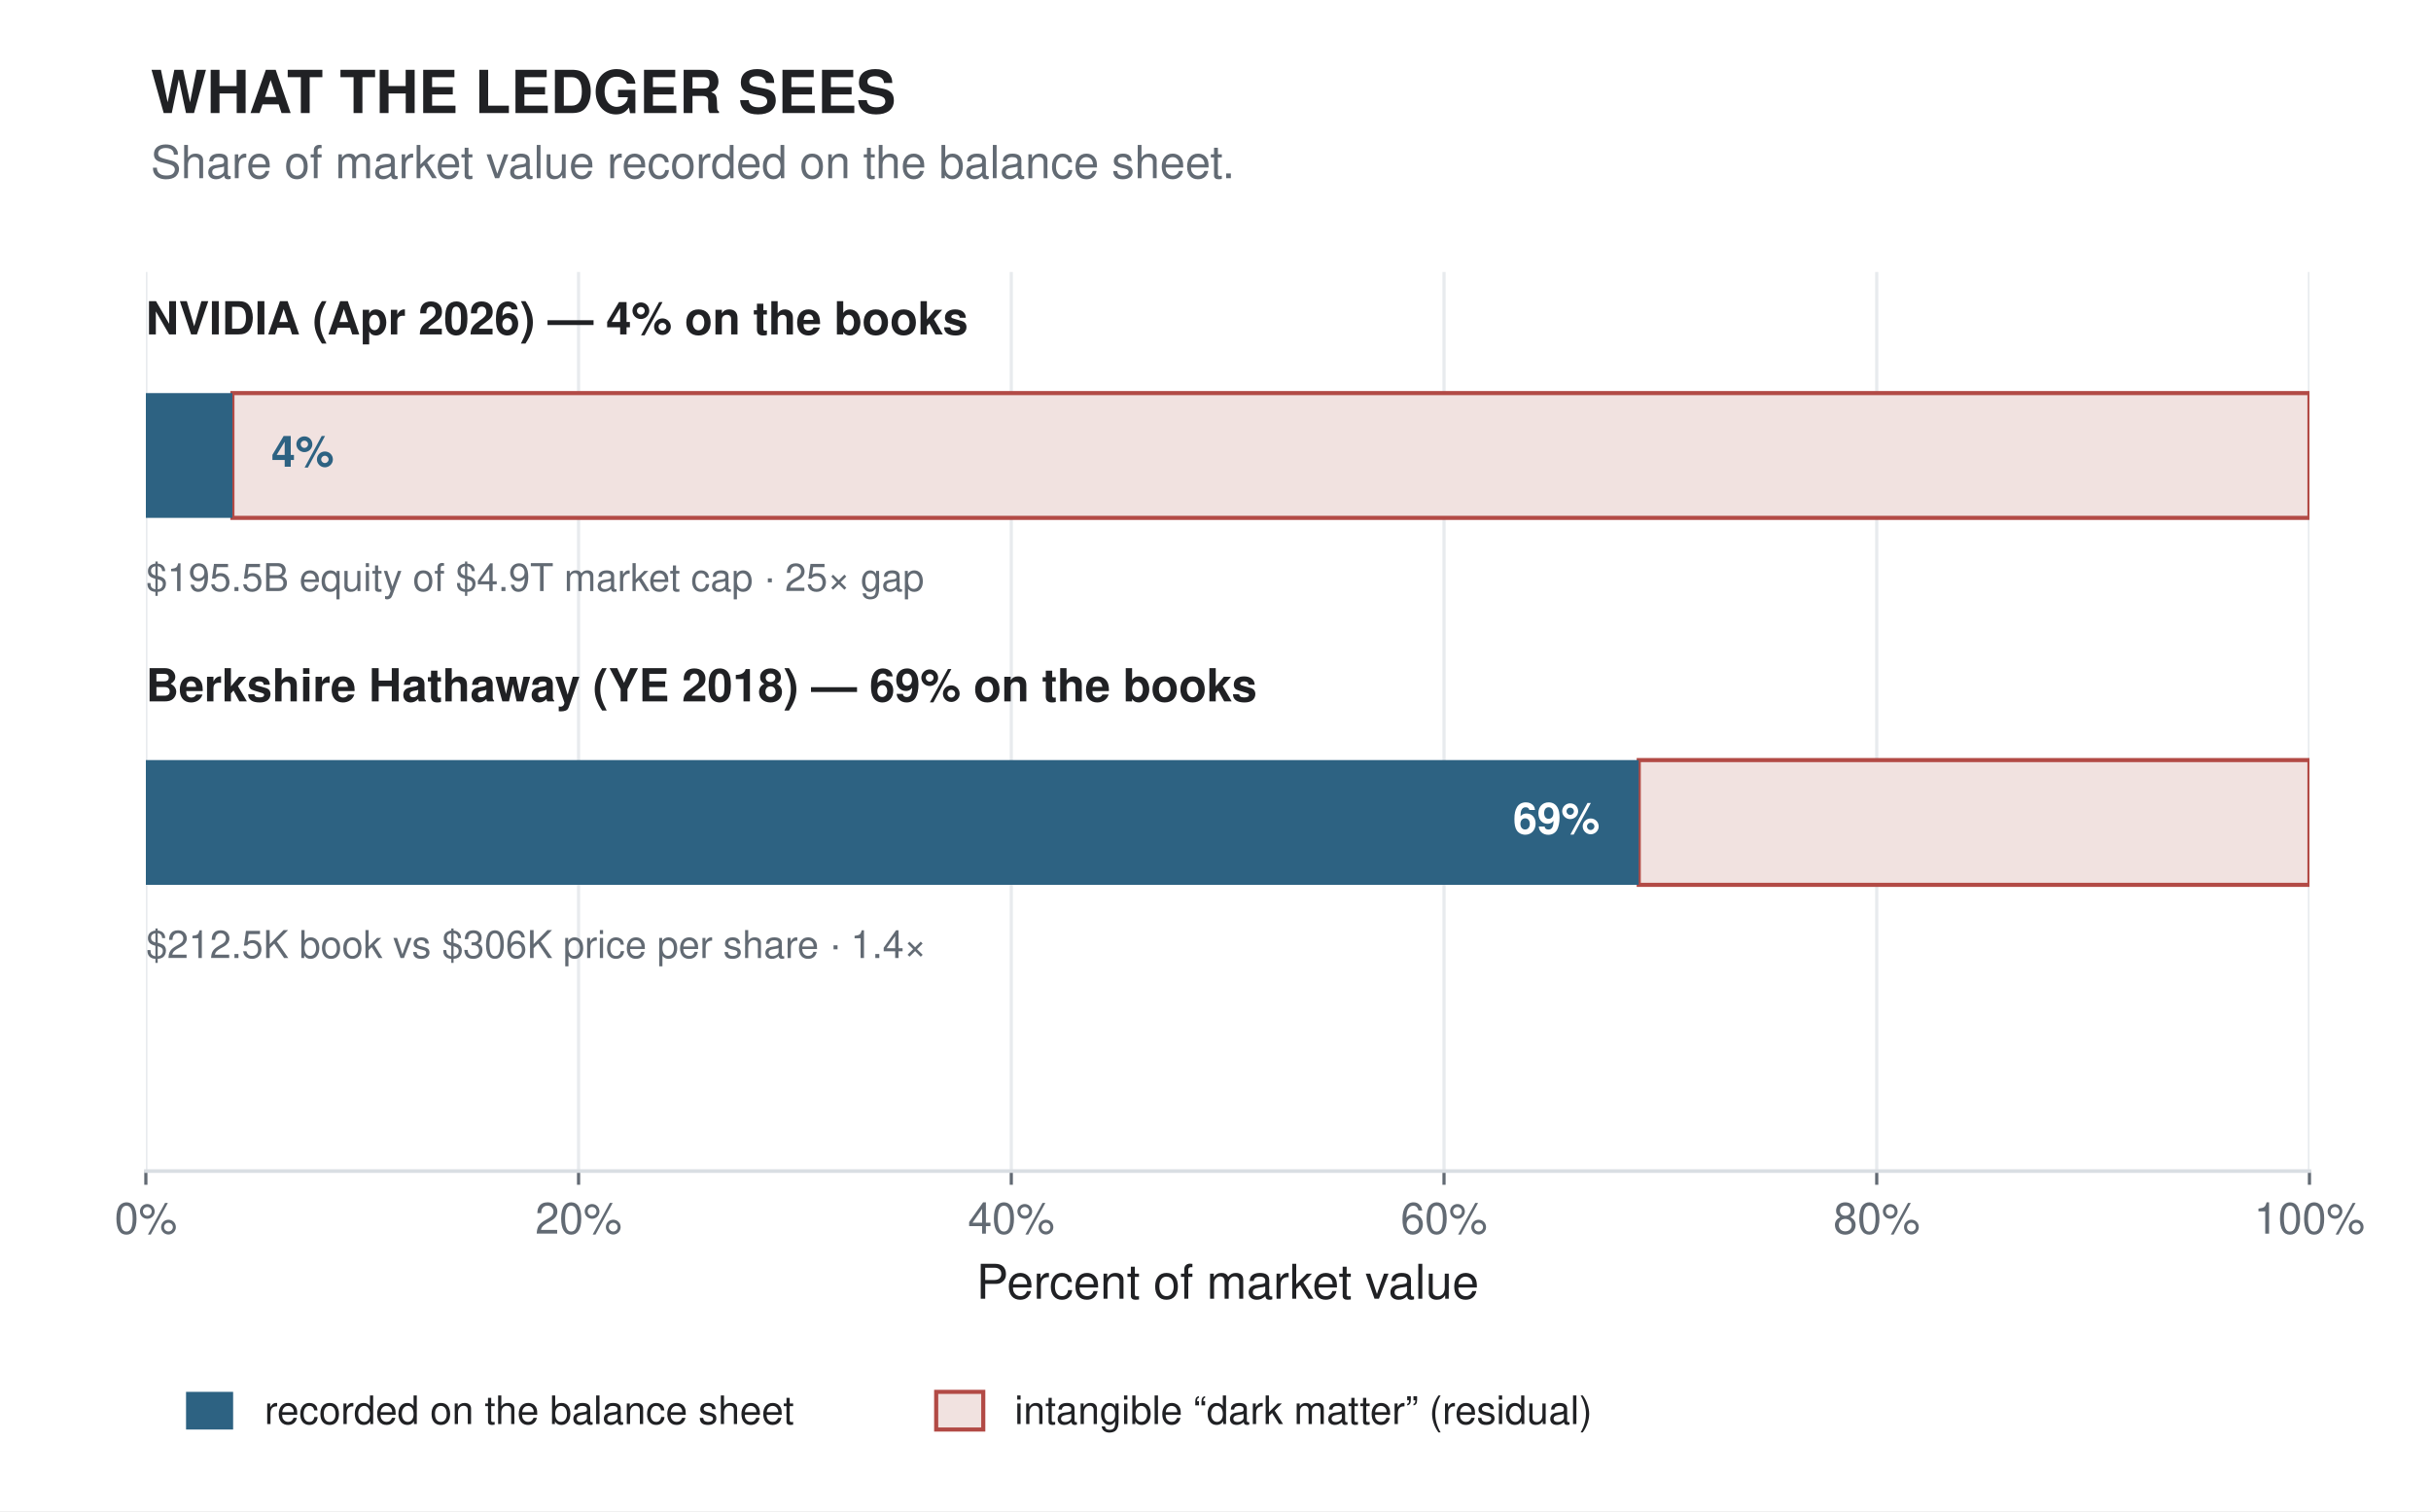
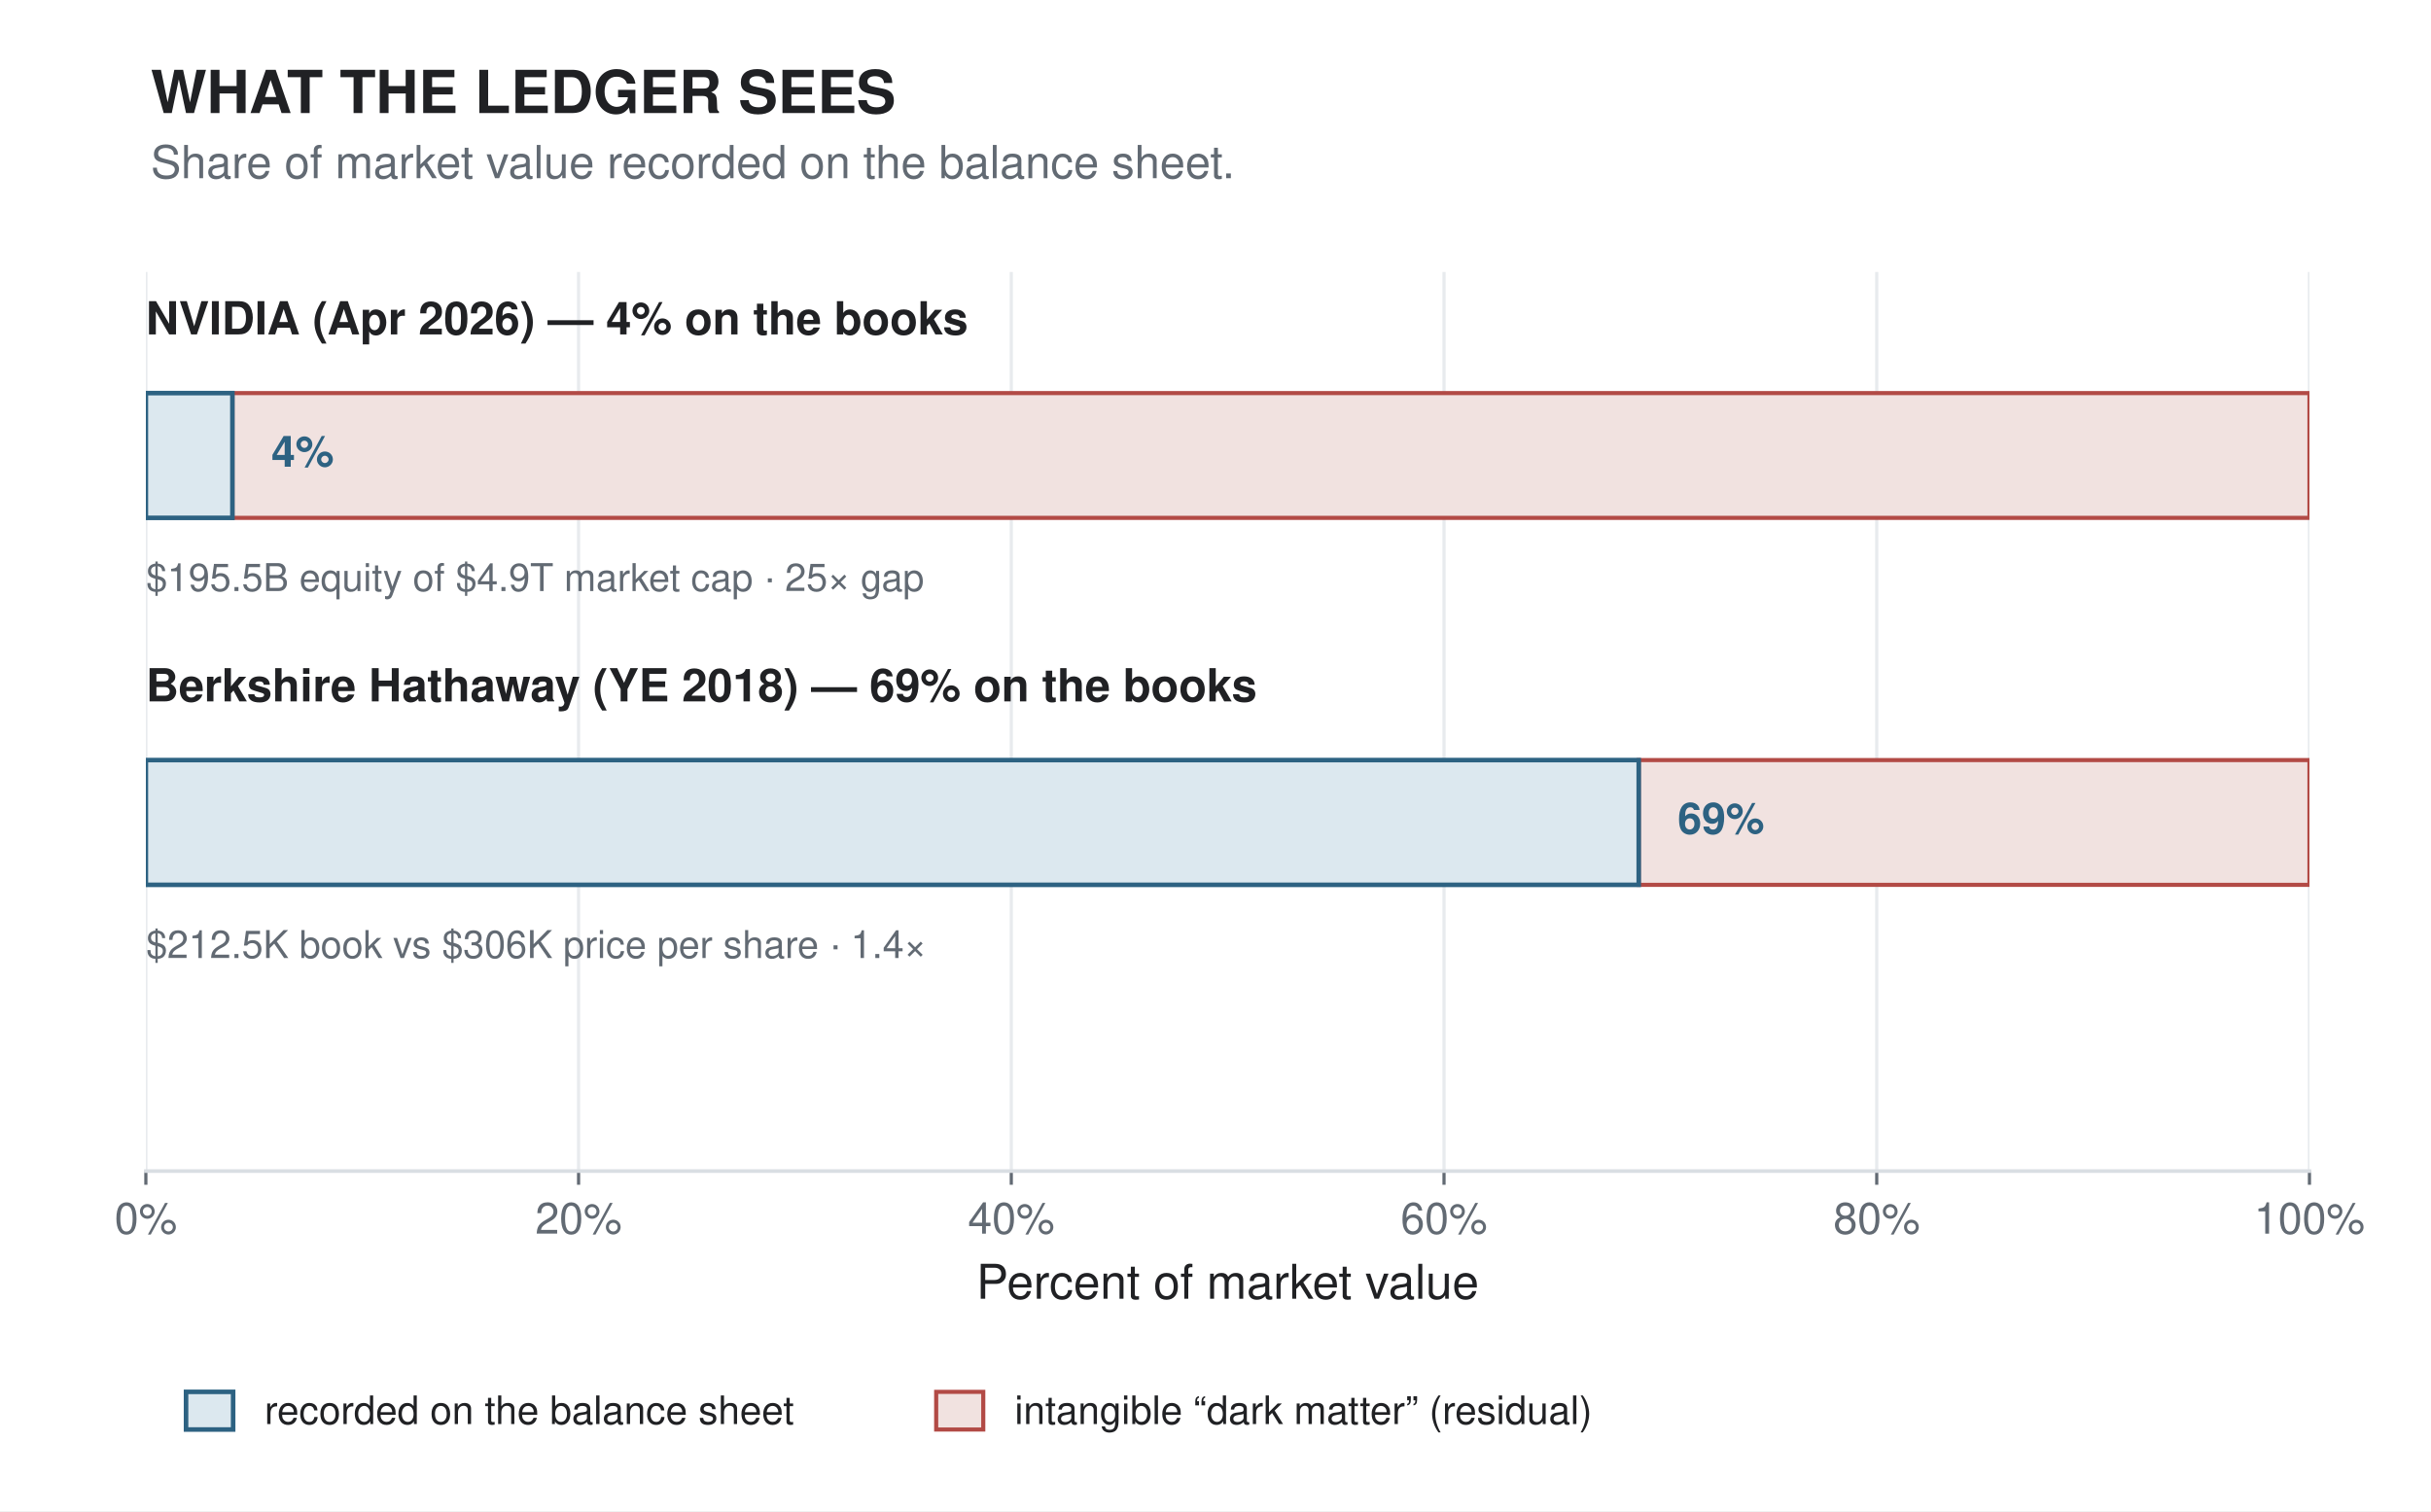
<svg xmlns="http://www.w3.org/2000/svg" xmlns:xlink="http://www.w3.org/1999/xlink" width="532.8pt" height="331.2pt" viewBox="0 0 532.8 331.2" version="1.1">
  <defs>
    <style type="text/css">*{stroke-linejoin: round; stroke-linecap: butt}</style>
  </defs>
  <g id="figure_1">
    <g id="patch_1">
      <path d="M 0 331.2  L 532.8 331.2  L 532.8 0  L 0 0  z " style="fill: #ffffff" />
    </g>
    <g id="axes_1">
      <g id="patch_2">
        <path d="M 31.968 256.68  L 506.16 256.68  L 506.16 59.616  L 31.968 59.616  z " style="fill: #ffffff" />
      </g>
      <g id="matplotlib.axis_1">
        <g id="xtick_1">
          <g id="line2d_1">
            <path d="M 31.968 256.68  L 31.968 59.616  " clip-path="url(#p92fed066d7)" style="fill: none; stroke: #d9dee3; stroke-opacity: 0.6; stroke-width: 0.7; stroke-linecap: square" />
          </g>
          <g id="line2d_2">
            <defs>
              <path id="md8f8fb0d6d" d="M 0 0  L 0 3  " style="stroke: #626a73; stroke-width: 0.7" />
            </defs>
            <g>
              <use xlink:href="#md8f8fb0d6d" x="31.968" y="256.68" style="fill: #626a73; stroke: #626a73; stroke-width: 0.7" />
            </g>
          </g>
          <g id="text_1">
            <text style="font-size: 9.5px; font-family: 'Helvetica Neue', 'Helvetica', 'Arial', 'DejaVu Sans', sans-serif; text-anchor: middle; fill: #626a73" x="31.968" y="270.398" transform="rotate(-0 31.968 270.3978)">0%</text>
          </g>
        </g>
        <g id="xtick_2">
          <g id="line2d_3">
            <path d="M 126.806 256.68  L 126.806 59.616  " clip-path="url(#p92fed066d7)" style="fill: none; stroke: #d9dee3; stroke-opacity: 0.6; stroke-width: 0.7; stroke-linecap: square" />
          </g>
          <g id="line2d_4">
            <g>
              <use xlink:href="#md8f8fb0d6d" x="126.806" y="256.68" style="fill: #626a73; stroke: #626a73; stroke-width: 0.7" />
            </g>
          </g>
          <g id="text_2">
            <text style="font-size: 9.5px; font-family: 'Helvetica Neue', 'Helvetica', 'Arial', 'DejaVu Sans', sans-serif; text-anchor: middle; fill: #626a73" x="126.806" y="270.398" transform="rotate(-0 126.8064 270.3978)">20%</text>
          </g>
        </g>
        <g id="xtick_3">
          <g id="line2d_5">
            <path d="M 221.645 256.68  L 221.645 59.616  " clip-path="url(#p92fed066d7)" style="fill: none; stroke: #d9dee3; stroke-opacity: 0.6; stroke-width: 0.7; stroke-linecap: square" />
          </g>
          <g id="line2d_6">
            <g>
              <use xlink:href="#md8f8fb0d6d" x="221.645" y="256.68" style="fill: #626a73; stroke: #626a73; stroke-width: 0.7" />
            </g>
          </g>
          <g id="text_3">
            <text style="font-size: 9.5px; font-family: 'Helvetica Neue', 'Helvetica', 'Arial', 'DejaVu Sans', sans-serif; text-anchor: middle; fill: #626a73" x="221.645" y="270.398" transform="rotate(-0 221.6448 270.3978)">40%</text>
          </g>
        </g>
        <g id="xtick_4">
          <g id="line2d_7">
            <path d="M 316.483 256.68  L 316.483 59.616  " clip-path="url(#p92fed066d7)" style="fill: none; stroke: #d9dee3; stroke-opacity: 0.6; stroke-width: 0.7; stroke-linecap: square" />
          </g>
          <g id="line2d_8">
            <g>
              <use xlink:href="#md8f8fb0d6d" x="316.483" y="256.68" style="fill: #626a73; stroke: #626a73; stroke-width: 0.7" />
            </g>
          </g>
          <g id="text_4">
            <text style="font-size: 9.5px; font-family: 'Helvetica Neue', 'Helvetica', 'Arial', 'DejaVu Sans', sans-serif; text-anchor: middle; fill: #626a73" x="316.483" y="270.398" transform="rotate(-0 316.4832 270.3978)">60%</text>
          </g>
        </g>
        <g id="xtick_5">
          <g id="line2d_9">
            <path d="M 411.322 256.68  L 411.322 59.616  " clip-path="url(#p92fed066d7)" style="fill: none; stroke: #d9dee3; stroke-opacity: 0.6; stroke-width: 0.7; stroke-linecap: square" />
          </g>
          <g id="line2d_10">
            <g>
              <use xlink:href="#md8f8fb0d6d" x="411.322" y="256.68" style="fill: #626a73; stroke: #626a73; stroke-width: 0.7" />
            </g>
          </g>
          <g id="text_5">
            <text style="font-size: 9.5px; font-family: 'Helvetica Neue', 'Helvetica', 'Arial', 'DejaVu Sans', sans-serif; text-anchor: middle; fill: #626a73" x="411.322" y="270.398" transform="rotate(-0 411.3216 270.3978)">80%</text>
          </g>
        </g>
        <g id="xtick_6">
          <g id="line2d_11">
            <path d="M 506.16 256.68  L 506.16 59.616  " clip-path="url(#p92fed066d7)" style="fill: none; stroke: #d9dee3; stroke-opacity: 0.6; stroke-width: 0.7; stroke-linecap: square" />
          </g>
          <g id="line2d_12">
            <g>
              <use xlink:href="#md8f8fb0d6d" x="506.16" y="256.68" style="fill: #626a73; stroke: #626a73; stroke-width: 0.7" />
            </g>
          </g>
          <g id="text_6">
            <text style="font-size: 9.5px; font-family: 'Helvetica Neue', 'Helvetica', 'Arial', 'DejaVu Sans', sans-serif; text-anchor: middle; fill: #626a73" x="506.16" y="270.398" transform="rotate(-0 506.16 270.3978)">100%</text>
          </g>
        </g>
        <g id="text_7">
          <text style="font-size: 10.5px; font-family: 'Helvetica Neue', 'Helvetica', 'Arial', 'DejaVu Sans', sans-serif; text-anchor: middle; fill: #202124" x="269.064" y="284.658" transform="rotate(-0 269.064 284.6584)">Percent of market value</text>
        </g>
      </g>
      <g id="matplotlib.axis_2" />
      <g id="patch_3">
        <path d="M 50.936 113.507  L 506.16 113.507  L 506.16 86.159  L 50.936 86.159  z " clip-path="url(#p92fed066d7)" style="fill: #f1e2e0; stroke: #b24a45; stroke-width: 0.9; stroke-linejoin: miter" />
      </g>
      <g id="patch_4">
        <path d="M 359.16 193.941  L 506.16 193.941  L 506.16 166.594  L 359.16 166.594  z " clip-path="url(#p92fed066d7)" style="fill: #f1e2e0; stroke: #b24a45; stroke-width: 0.9; stroke-linejoin: miter" />
      </g>
      <g id="patch_5">
        <path d="M 31.968 256.68  L 506.16 256.68  " style="fill: none; stroke: #d9dee3; stroke-width: 0.8; stroke-linejoin: miter; stroke-linecap: square" />
      </g>
      <g id="patch_6">
-         <path d="M 31.968 113.507  L 50.936 113.507  L 50.936 86.159  L 31.968 86.159  z " clip-path="url(#p92fed066d7)" style="fill: #2d6282" />
+         <path d="M 31.968 113.507  L 50.936 113.507  L 50.936 86.159  L 31.968 86.159  z " clip-path="url(#p92fed066d7)" style="fill: #dce8ef; stroke: #2d6282; stroke-linejoin: miter" />
      </g>
      <g id="text_8">
        <text style="font-weight: 700; font-size: 10px; font-family: 'Helvetica Neue', 'Helvetica', 'Arial', 'DejaVu Sans', sans-serif; text-anchor: start; fill: #202124" x="31.968" y="73.301" transform="rotate(-0 31.968 73.30051)">NVIDIA (Apr 2026) — 4% on the books</text>
      </g>
      <g id="text_9">
        <text style="font-weight: 700; font-size: 9.5px; font-family: 'Helvetica Neue', 'Helvetica', 'Arial', 'DejaVu Sans', sans-serif; text-anchor: start; fill: #2d6282" x="59.471" y="102.301" transform="rotate(-0 59.47114 102.3009)">4%</text>
      </g>
      <g id="text_10">
        <text style="font-size: 8.4px; font-family: 'Helvetica Neue', 'Helvetica', 'Arial', 'DejaVu Sans', sans-serif; text-anchor: start; fill: #626a73" x="31.968" y="129.542" transform="rotate(-0 31.968 129.5418)">$195.5B equity of $4.9T market cap  ·  25× gap</text>
      </g>
      <g id="patch_7">
-         <path d="M 31.968 193.941  L 359.16 193.941  L 359.16 166.594  L 31.968 166.594  z " clip-path="url(#p92fed066d7)" style="fill: #2d6282" />
+         <path d="M 31.968 193.941  L 359.16 193.941  L 359.16 166.594  L 31.968 166.594  z " clip-path="url(#p92fed066d7)" style="fill: #dce8ef; stroke: #2d6282; stroke-linejoin: miter" />
      </g>
      <g id="text_11">
        <text style="font-weight: 700; font-size: 10px; font-family: 'Helvetica Neue', 'Helvetica', 'Arial', 'DejaVu Sans', sans-serif; text-anchor: start; fill: #202124" x="31.968" y="153.735" transform="rotate(-0 31.968 153.7348)">Berkshire Hathaway (YE 2018) — 69% on the books</text>
      </g>
      <g id="text_12">
-         <text style="font-weight: 700; font-size: 9.5px; font-family: 'Helvetica Neue', 'Helvetica', 'Arial', 'DejaVu Sans', sans-serif; text-anchor: end; fill: #ffffff" x="350.625" y="182.735" transform="rotate(-0 350.625 182.7352)">69%</text>
+         <text style="font-weight: 700; font-size: 9.5px; font-family: 'Helvetica Neue', 'Helvetica', 'Arial', 'DejaVu Sans', sans-serif; text-anchor: start; fill: #2d6282" x="367.696" y="182.735" transform="rotate(-0 367.6959 182.7352)">69%</text>
      </g>
      <g id="text_13">
        <text style="font-size: 8.4px; font-family: 'Helvetica Neue', 'Helvetica', 'Arial', 'DejaVu Sans', sans-serif; text-anchor: start; fill: #626a73" x="31.968" y="209.976" transform="rotate(-0 31.968 209.9761)">$212.5K book vs $306K price per share  ·  1.4×</text>
      </g>
    </g>
    <g id="text_14">
      <text style="font-weight: 700; font-size: 13px; font-family: 'Helvetica Neue', 'Helvetica', 'Arial', 'DejaVu Sans', sans-serif; text-anchor: start; fill: #202124" x="33.034" y="24.781" transform="rotate(-0 33.0336 24.78095)">WHAT THE LEDGER SEES</text>
    </g>
    <g id="text_15">
      <text style="font-size: 10px; font-family: 'Helvetica Neue', 'Helvetica', 'Arial', 'DejaVu Sans', sans-serif; text-anchor: start; fill: #626a73" x="33.034" y="39.062" transform="rotate(-0 33.0336 39.06244)">Share of market value recorded on the balance sheet.</text>
    </g>
    <g id="legend_1">
      <g id="patch_8">
-         <path d="M 40.774 313.324  L 51.094 313.324  L 51.094 305.068  L 40.774 305.068  z " style="fill: #2d6282" />
+         <path d="M 40.774 313.324  L 51.094 313.324  L 51.094 305.068  L 40.774 305.068  z " style="fill: #dce8ef; stroke: #2d6282; stroke-linejoin: miter" />
      </g>
      <g id="text_16">
        <text style="font-size: 8.6px; font-family: 'Helvetica Neue', 'Helvetica', 'Arial', 'DejaVu Sans', sans-serif; text-anchor: start; fill: #202124" x="57.974" y="312.12" transform="rotate(-0 57.9736 312.1204)">recorded on the balance sheet</text>
      </g>
      <g id="patch_9">
        <path d="M 205.181 313.324  L 215.501 313.324  L 215.501 305.068  L 205.181 305.068  z " style="fill: #f1e2e0; stroke: #b24a45; stroke-width: 0.9; stroke-linejoin: miter" />
      </g>
      <g id="text_17">
        <text style="font-size: 8.6px; font-family: 'Helvetica Neue', 'Helvetica', 'Arial', 'DejaVu Sans', sans-serif; text-anchor: start; fill: #202124" x="222.381" y="312.12" transform="rotate(-0 222.3814 312.1204)">intangible “dark matter” (residual)</text>
      </g>
    </g>
  </g>
  <defs>
    <clipPath id="p92fed066d7">
      <rect x="31.968" y="59.616" width="474.192" height="197.064" />
    </clipPath>
  </defs>
</svg>
